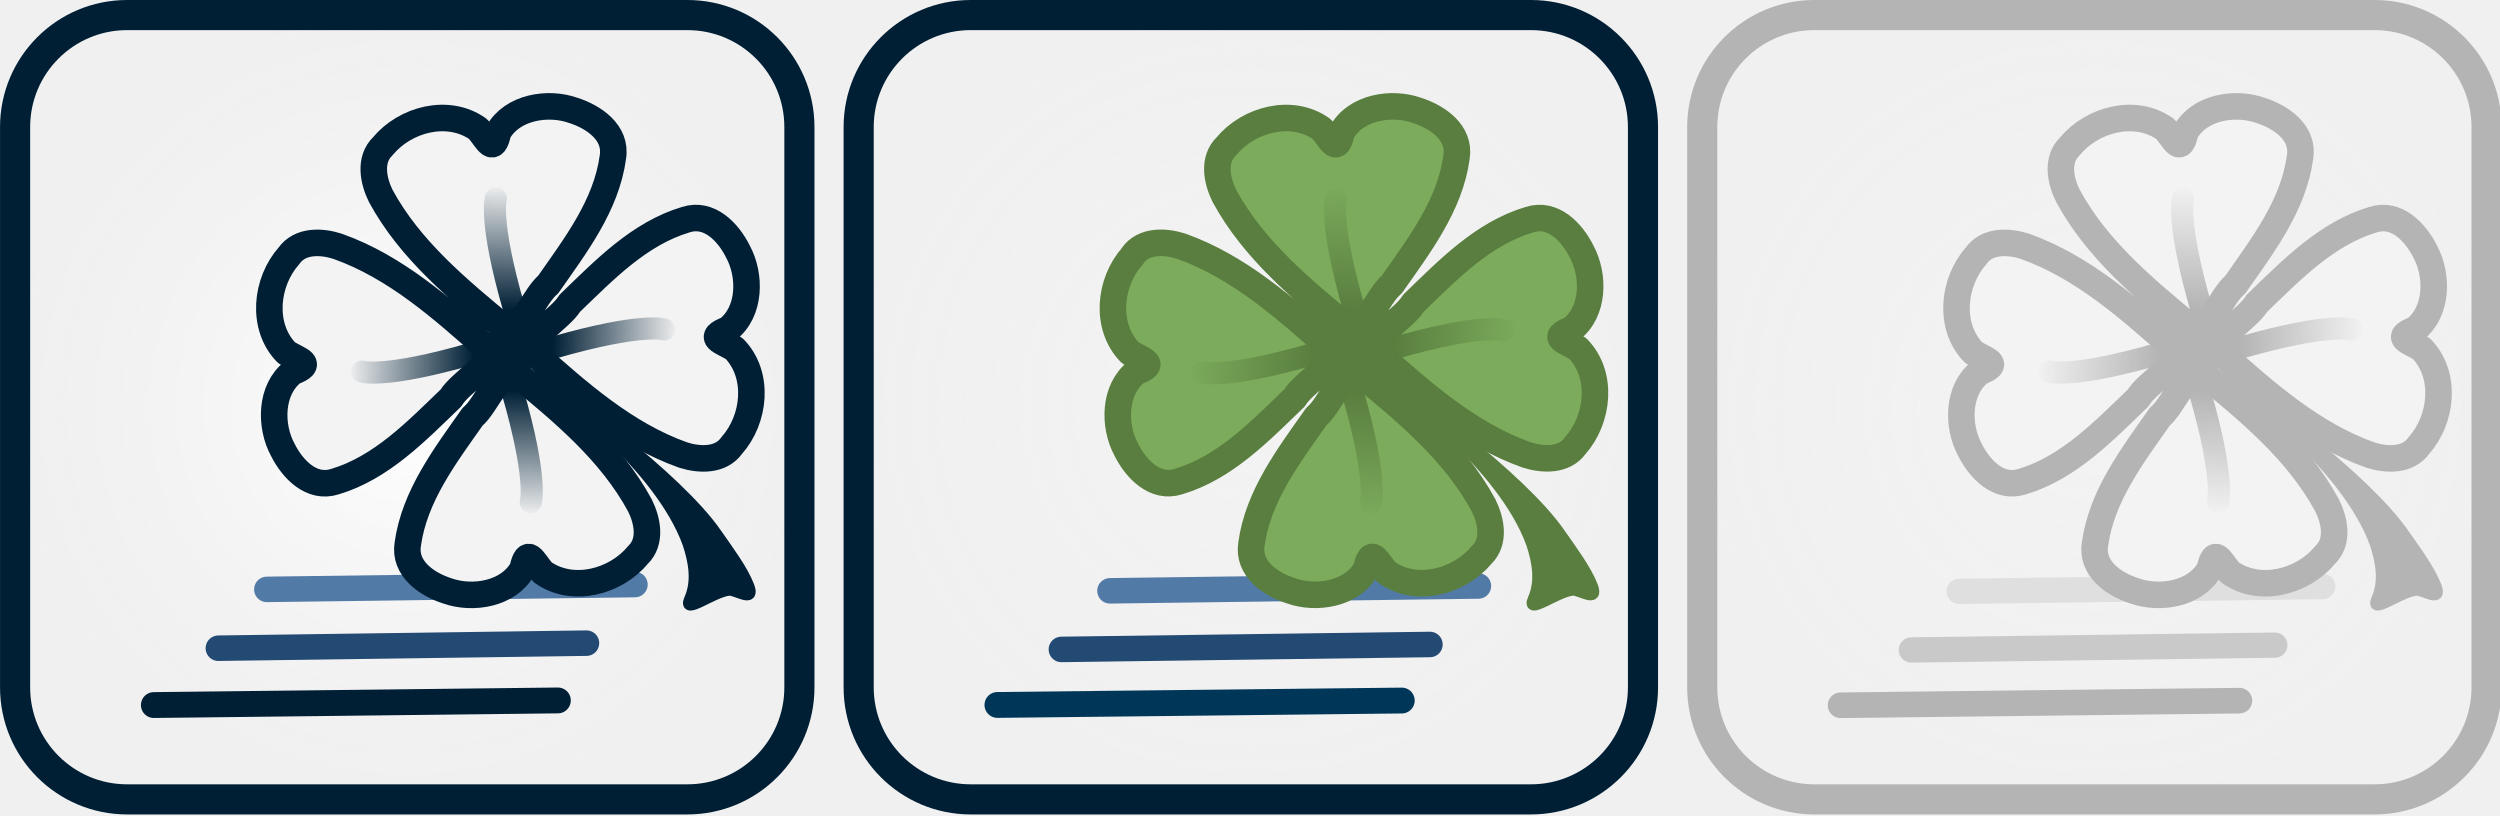
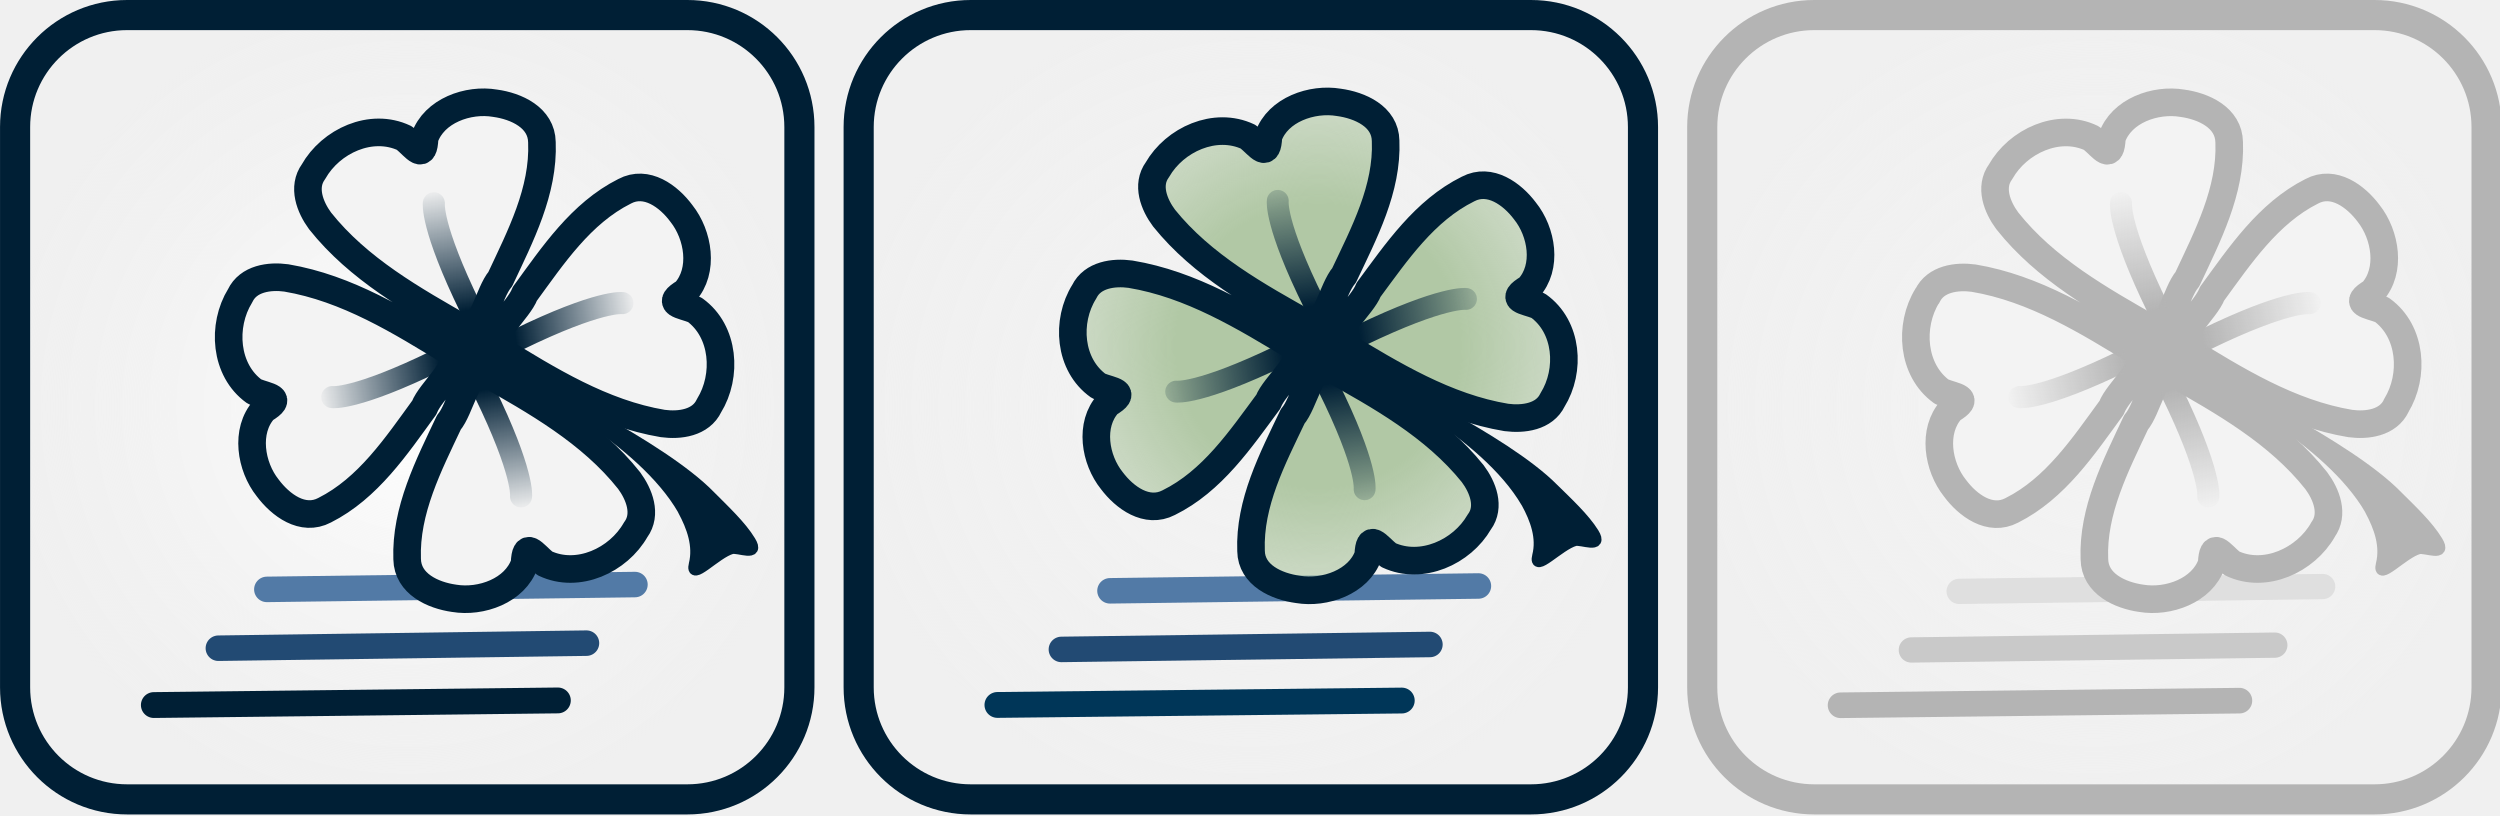
<svg xmlns="http://www.w3.org/2000/svg" xmlns:xlink="http://www.w3.org/1999/xlink" width="85.943" height="28.036" viewBox="0 0 22.739 7.418" version="1.1" id="svg40">
  <defs id="defs18">
    <linearGradient id="linearGradient51">
      <stop style="stop-color:#f3f3f3;stop-opacity:1;" offset="0" id="stop52" />
      <stop style="stop-color:#f3f3f3;stop-opacity:0;" offset="1" id="stop53" />
    </linearGradient>
    <linearGradient id="linearGradient49">
      <stop style="stop-color:#f3f3f3;stop-opacity:1;" offset="0" id="stop50" />
      <stop style="stop-color:#f3f3f3;stop-opacity:0;" offset="1" id="stop51" />
    </linearGradient>
    <linearGradient id="linearGradient48">
      <stop style="stop-color:#ffffff;stop-opacity:1;" offset="0" id="stop48" />
      <stop style="stop-color:#f3f3f3;stop-opacity:0;" offset="1" id="stop49" />
    </linearGradient>
-     <linearGradient xlink:href="#a" id="k" gradientUnits="userSpaceOnUse" x1="11.741" y1="4.093" x2="11.771" y2="5.598" gradientTransform="rotate(90,11.36,3.642)" />
    <linearGradient id="f">
      <stop style="stop-color:#b4b4b4;stop-opacity:1" offset="0" id="stop1" />
      <stop style="stop-color:#b4b4b4;stop-opacity:0" offset="1" id="stop2" />
    </linearGradient>
    <linearGradient id="h">
      <stop style="stop-color:#b4b4b4;stop-opacity:1" offset="0" id="stop3" />
      <stop style="stop-color:#b4b4b4;stop-opacity:0" offset="1" id="stop4" />
    </linearGradient>
    <linearGradient id="g">
      <stop style="stop-color:#b4b4b4;stop-opacity:1" offset="0" id="stop5" />
      <stop style="stop-color:#b4b4b4;stop-opacity:0" offset="1" id="stop6" />
    </linearGradient>
    <linearGradient id="c">
      <stop style="stop-color:#001f35;stop-opacity:1" offset="0" id="stop7" />
      <stop style="stop-color:#001f35;stop-opacity:0" offset="1" id="stop8" />
    </linearGradient>
    <linearGradient id="e">
      <stop style="stop-color:#001f35;stop-opacity:1" offset="0" id="stop9" />
      <stop style="stop-color:#001f35;stop-opacity:0" offset="1" id="stop10" />
    </linearGradient>
    <linearGradient id="d">
      <stop style="stop-color:#001f35;stop-opacity:1" offset="0" id="stop11" />
      <stop style="stop-color:#001f35;stop-opacity:0" offset="1" id="stop12" />
    </linearGradient>
    <linearGradient id="b">
      <stop style="stop-color:#001f35;stop-opacity:1" offset="0" id="stop13" />
      <stop style="stop-color:#001f35;stop-opacity:0" offset="1" id="stop14" />
    </linearGradient>
-     <linearGradient id="a">
-       <stop style="stop-color:#597e3f;stop-opacity:1" offset="0" id="stop15" />
-       <stop style="stop-color:#597e3f;stop-opacity:0" offset="1" id="stop16" />
-     </linearGradient>
-     <linearGradient xlink:href="#a" id="j" x1="11.741" y1="4.093" x2="11.771" y2="5.598" gradientUnits="userSpaceOnUse" />
    <linearGradient id="i">
      <stop style="stop-color:#b4b4b4;stop-opacity:1" offset="0" id="stop17" />
      <stop style="stop-color:#b4b4b4;stop-opacity:0" offset="1" id="stop18" />
    </linearGradient>
-     <linearGradient xlink:href="#a" id="l" gradientUnits="userSpaceOnUse" gradientTransform="rotate(-180,11.378,3.614)" x1="11.741" y1="4.093" x2="11.771" y2="5.598" />
-     <linearGradient xlink:href="#a" id="m" gradientUnits="userSpaceOnUse" gradientTransform="rotate(-90,11.351,3.6)" x1="11.741" y1="4.093" x2="11.771" y2="5.598" />
-     <linearGradient xlink:href="#b" id="n" x1="11.741" y1="4.093" x2="11.771" y2="5.598" gradientUnits="userSpaceOnUse" gradientTransform="rotate(2.681,7.736,-159.418)" />
-     <linearGradient xlink:href="#c" id="o" gradientUnits="userSpaceOnUse" gradientTransform="rotate(92.681,7.548,-0.004)" x1="11.741" y1="4.093" x2="11.771" y2="5.598" />
-     <linearGradient xlink:href="#d" id="p" gradientUnits="userSpaceOnUse" gradientTransform="rotate(-177.319,7.562,3.7)" x1="11.741" y1="4.093" x2="11.771" y2="5.598" />
-     <linearGradient xlink:href="#e" id="q" gradientUnits="userSpaceOnUse" gradientTransform="rotate(-87.319,7.531,7.594)" x1="11.741" y1="4.093" x2="11.771" y2="5.598" />
-     <linearGradient xlink:href="#f" id="r" gradientUnits="userSpaceOnUse" gradientTransform="rotate(2.681,15.41,168.443)" x1="11.741" y1="4.093" x2="11.771" y2="5.598" />
-     <linearGradient xlink:href="#g" id="s" gradientUnits="userSpaceOnUse" gradientTransform="rotate(92.681,15.22,7.318)" x1="11.741" y1="4.093" x2="11.771" y2="5.598" />
-     <linearGradient xlink:href="#h" id="t" gradientUnits="userSpaceOnUse" gradientTransform="rotate(-177.319,15.235,3.52)" x1="11.741" y1="4.093" x2="11.771" y2="5.598" />
-     <linearGradient xlink:href="#i" id="u" gradientUnits="userSpaceOnUse" gradientTransform="rotate(-87.319,15.204,-0.447)" x1="11.741" y1="4.093" x2="11.771" y2="5.598" />
+     <linearGradient xlink:href="#b" id="n" x1="11.741" y1="4.093" x2="11.771" y2="5.598" gradientUnits="userSpaceOnUse" gradientTransform="matrix(0.7528554,-0.09669676,0.09669676,0.7528554,-4.572095,1.561356)" />
+     <linearGradient xlink:href="#c" id="o" gradientUnits="userSpaceOnUse" gradientTransform="matrix(0.09669676,0.7528554,-0.7528554,0.09669676,5.975084,-5.699483)" x1="11.741" y1="4.093" x2="11.771" y2="5.598" />
+     <linearGradient xlink:href="#d" id="p" gradientUnits="userSpaceOnUse" gradientTransform="matrix(-0.7528554,0.09669676,-0.09669676,-0.7528554,13.25751,4.803953)" x1="11.741" y1="4.093" x2="11.771" y2="5.598" />
+     <linearGradient xlink:href="#e" id="q" gradientUnits="userSpaceOnUse" gradientTransform="matrix(-0.09669676,-0.7528554,0.7528554,-0.09669676,2.707755,12.06856)" x1="11.741" y1="4.093" x2="11.771" y2="5.598" />
+     <linearGradient xlink:href="#f" id="r" gradientUnits="userSpaceOnUse" gradientTransform="matrix(0.7528554,-0.09669676,0.09669676,0.7528554,10.77254,1.561527)" x1="11.741" y1="4.093" x2="11.771" y2="5.598" />
+     <linearGradient xlink:href="#g" id="s" gradientUnits="userSpaceOnUse" gradientTransform="matrix(0.09669676,0.7528554,-0.7528554,0.09669676,21.32035,-5.698673)" x1="11.741" y1="4.093" x2="11.771" y2="5.598" />
+     <linearGradient xlink:href="#h" id="t" gradientUnits="userSpaceOnUse" gradientTransform="matrix(-0.7528554,0.09669676,-0.09669676,-0.7528554,28.60342,4.803275)" x1="11.741" y1="4.093" x2="11.771" y2="5.598" />
+     <linearGradient xlink:href="#i" id="u" gradientUnits="userSpaceOnUse" gradientTransform="matrix(-0.09669676,-0.7528554,0.7528554,-0.09669676,18.05395,12.06831)" x1="11.741" y1="4.093" x2="11.771" y2="5.598" />
    <radialGradient xlink:href="#linearGradient48" id="radialGradient49" cx="3.704" cy="3.704" fx="3.704" fy="3.704" r="3.704" gradientUnits="userSpaceOnUse" />
    <radialGradient xlink:href="#linearGradient49" id="radialGradient51" cx="11.377" cy="3.704" fx="11.377" fy="3.704" r="3.704" gradientUnits="userSpaceOnUse" />
    <radialGradient xlink:href="#linearGradient51" id="radialGradient53" cx="19.05" cy="3.704" fx="19.05" fy="3.704" r="3.704" gradientUnits="userSpaceOnUse" />
+     <linearGradient xlink:href="#a" id="j" x1="11.741" y1="4.093" x2="11.771" y2="5.598" gradientUnits="userSpaceOnUse" gradientTransform="rotate(-10.45277,11.32158,4.915016)" />
+     <linearGradient id="a">
+       <stop style="stop-color:#84a771;stop-opacity:1;" offset="0.103" id="stop15" />
+       <stop style="stop-color:#84a771;stop-opacity:0.3;" offset="1" id="stop16" />
+     </linearGradient>
+     <linearGradient xlink:href="#linearGradient24" id="k" gradientUnits="userSpaceOnUse" x1="11.741" y1="4.093" x2="11.771" y2="5.598" gradientTransform="rotate(79.54723,11.2357,3.509964)" />
+     <linearGradient id="linearGradient24">
+       <stop style="stop-color:#84a771;stop-opacity:1;" offset="0.105" id="stop23" />
+       <stop style="stop-color:#84a771;stop-opacity:0.3;" offset="1" id="stop24" />
+     </linearGradient>
+     <linearGradient xlink:href="#linearGradient26" id="l" gradientUnits="userSpaceOnUse" gradientTransform="rotate(169.5472,11.25899,3.608839)" x1="11.741" y1="4.093" x2="11.771" y2="5.598" />
+     <linearGradient id="linearGradient26">
+       <stop style="stop-color:#84a771;stop-opacity:1;" offset="0.105" id="stop25" />
+       <stop style="stop-color:#84a771;stop-opacity:0.301;" offset="1" id="stop26" />
+     </linearGradient>
+     <linearGradient xlink:href="#linearGradient28" id="m" gradientUnits="userSpaceOnUse" gradientTransform="rotate(-100.4528,11.23833,3.70774)" x1="11.741" y1="4.093" x2="11.771" y2="5.598" />
+     <linearGradient id="linearGradient28">
+       <stop style="stop-color:#84a771;stop-opacity:1;" offset="0.095" id="stop27" />
+       <stop style="stop-color:#84a771;stop-opacity:0.3;" offset="1" id="stop28" />
+     </linearGradient>
+     <radialGradient xlink:href="#linearGradient5" id="radialGradient20" cx="11.138" cy="3.611" fx="11.138" fy="3.611" r="3.108" gradientTransform="matrix(0.7579398,0,0,0.7535832,3.549095,0.4246431)" gradientUnits="userSpaceOnUse" />
+     <linearGradient id="linearGradient5">
+       <stop style="stop-color:#b1c8a5;stop-opacity:1;" offset="0.551" id="stop19" />
+       <stop style="stop-color:#b1c8a5;stop-opacity:0.501;" offset="1" id="stop20" />
+     </linearGradient>
+     <linearGradient xlink:href="#linearGradient32" id="linearGradient1" gradientUnits="userSpaceOnUse" gradientTransform="matrix(0.7517643,-0.09513802,0.09655662,0.7407194,3.115553,1.543468)" x1="11.741" y1="4.093" x2="11.771" y2="5.598" />
+     <linearGradient id="linearGradient32">
+       <stop style="stop-color:#001f35;stop-opacity:1" offset="0" id="stop31" />
+       <stop style="stop-color:#001f35;stop-opacity:0.15;" offset="1" id="stop32" />
+     </linearGradient>
+     <linearGradient xlink:href="#linearGradient34" id="linearGradient2" gradientUnits="userSpaceOnUse" gradientTransform="matrix(0.09655662,0.7407194,-0.7517643,0.09513802,13.64744,-5.600326)" x1="11.741" y1="4.093" x2="11.771" y2="5.598" />
+     <linearGradient id="linearGradient34">
+       <stop style="stop-color:#001f35;stop-opacity:1" offset="0" id="stop33" />
+       <stop style="stop-color:#001f36;stop-opacity:0.15;" offset="1" id="stop34" />
+     </linearGradient>
+     <linearGradient xlink:href="#linearGradient22" id="linearGradient3" gradientUnits="userSpaceOnUse" gradientTransform="matrix(-0.7517643,0.09513802,-0.09655662,-0.7407194,20.91931,4.733794)" x1="11.741" y1="4.093" x2="11.771" y2="5.598" />
+     <linearGradient id="linearGradient22">
+       <stop style="stop-color:#001f35;stop-opacity:1" offset="0" id="stop21" />
+       <stop style="stop-color:#001f35;stop-opacity:0.147;" offset="1" id="stop22" />
+     </linearGradient>
+     <linearGradient xlink:href="#linearGradient34" id="linearGradient4" gradientUnits="userSpaceOnUse" gradientTransform="matrix(-0.09655662,-0.7407194,0.7517643,-0.09513802,10.38485,11.8813)" x1="11.741" y1="4.093" x2="11.771" y2="5.598" />
  </defs>
  <rect style="fill:none;stroke-width:5;stroke-linecap:round" width="100.911" height="81.417" x="3.244" y="3.445" rx="1.058" id="rect18" />
  <rect style="fill:url(#radialGradient49);stroke:#001f35;stroke-width:0.274;stroke-linecap:round;stroke-dasharray:none;stroke-opacity:1" width="7.134" height="7.134" x="0.137" y="0.137" rx="1.019" ry="1.019" id="rect19" />
  <rect style="fill:url(#radialGradient51);stroke:#001f35;stroke-width:0.274;stroke-linecap:round;stroke-dasharray:none;stroke-opacity:1" width="7.134" height="7.134" x="7.81" y="0.137" rx="1.019" ry="1.019" id="rect20" />
  <rect style="fill:url(#radialGradient53);stroke:#b4b4b4;stroke-width:0.274;stroke-linecap:round;stroke-dasharray:none;stroke-opacity:1" width="7.134" height="7.134" x="15.483" y="0.137" rx="1.019" ry="1.019" id="rect21" />
-   <g id="g46">
+   <g id="g8">
+     <g id="g42">
+       <path style="fill:none;stroke:#527aa6;stroke-width:0.232;stroke-linecap:round;stroke-dasharray:none;stroke-opacity:1" d="M 2.427,5.361 5.775,5.317" id="path22-5" />
+       <path style="fill:none;stroke:#001f35;stroke-width:0.235;stroke-linecap:round;stroke-dasharray:none;stroke-opacity:1" d="M 1.399,6.413 5.074,6.371" id="path24-2" />
+       <path style="fill:none;stroke:#224a73;stroke-width:0.232;stroke-linecap:round;stroke-dasharray:none;stroke-opacity:1" d="M 1.986,5.896 5.334,5.85" id="path25-5" />
+     </g>
+     <g id="g7">
+       <path style="fill:#001f35;fill-opacity:1;stroke:#001f35;stroke-width:0.1;stroke-linecap:round;stroke-linejoin:round;stroke-dasharray:none;stroke-opacity:1" d="M 6.212,4.638 C 6.297,4.795 6.356,4.964 6.315,5.131 6.274,5.298 6.511,5.03 6.655,4.99 6.715,4.974 6.913,5.068 6.824,4.922 6.741,4.784 6.584,4.638 6.458,4.511 6.012,4.052 4.786,3.474 4.786,3.474 c 0,0 1.048,0.504 1.427,1.164 z" id="path28" />
+       <g id="g6">
+         <circle style="fill:#ffffff;fill-opacity:1;stroke:none;stroke-width:0.007;stroke-linecap:round;stroke-linejoin:round;stroke-dasharray:none;stroke-opacity:1" cx="-0.541" cy="5.308" transform="rotate(-59.417)" r="0.293" id="circle26" />
+         <path style="fill:#f3f3f3;fill-opacity:1;stroke:#001f35;stroke-width:0.251;stroke-linecap:round;stroke-linejoin:round;stroke-dasharray:none" d="M 2.184,2.69 C 2.016,2.962 2.044,3.368 2.315,3.562 2.442,3.613 2.582,3.615 2.402,3.724 2.226,3.918 2.281,4.245 2.434,4.437 2.551,4.594 2.753,4.746 2.952,4.641 3.348,4.442 3.605,4.056 3.859,3.707 3.917,3.554 4.191,3.344 4.111,3.211 3.642,2.922 3.155,2.621 2.604,2.528 2.451,2.507 2.258,2.533 2.184,2.69 Z M 2.851,1.562 C 3.008,1.283 3.376,1.113 3.678,1.256 3.783,1.343 3.853,1.464 3.862,1.255 3.947,1.007 4.259,0.897 4.503,0.939 4.695,0.965 4.926,1.069 4.929,1.294 4.947,1.738 4.733,2.148 4.55,2.539 4.444,2.663 4.392,3.006 4.235,2.999 3.757,2.727 3.258,2.446 2.911,2.009 2.819,1.884 2.749,1.702 2.851,1.562 Z M 5.782,4.818 C 5.625,5.096 5.256,5.267 4.955,5.124 4.849,5.037 4.78,4.916 4.771,5.125 4.686,5.373 4.374,5.483 4.13,5.442 3.938,5.415 3.707,5.311 3.703,5.085 3.687,4.643 3.899,4.232 4.083,3.842 4.189,3.717 4.241,3.374 4.397,3.381 c 0.479,0.271 0.978,0.552 1.325,0.99 0.092,0.125 0.163,0.306 0.061,0.446 z M 6.449,3.69 C 6.617,3.418 6.589,3.013 6.319,2.818 6.191,2.768 6.051,2.765 6.231,2.657 6.407,2.462 6.352,2.136 6.198,1.942 6.083,1.786 5.88,1.634 5.681,1.74 5.284,1.939 5.028,2.324 4.774,2.672 4.716,2.826 4.441,3.037 4.522,3.17 4.991,3.458 5.478,3.76 6.028,3.852 6.182,3.873 6.375,3.847 6.449,3.69 Z" id="path27" />
+         <path style="fill:#001f35;fill-opacity:1;stroke:none;stroke-width:0.1;stroke-linecap:round;stroke-linejoin:round;stroke-dasharray:none;stroke-opacity:1" d="m 4.083,3.062 0.385,-0.068 0.062,0.35 -0.385,0.068 z" id="path29" />
+         <path style="fill:none;fill-opacity:1;stroke:url(#n);stroke-width:0.201;stroke-linecap:round;stroke-linejoin:round;stroke-dasharray:none;stroke-opacity:1" d="M 4.405,3.561 C 4.769,4.307 4.739,4.515 4.739,4.515 v 0" id="path30" />
+         <path style="fill:none;fill-opacity:1;stroke:url(#o);stroke-width:0.201;stroke-linecap:round;stroke-linejoin:round;stroke-dasharray:none;stroke-opacity:1" d="M 3.976,3.278 C 3.229,3.643 3.022,3.612 3.022,3.612 v 0" id="path31" />
+         <path style="fill:none;fill-opacity:1;stroke:url(#p);stroke-width:0.201;stroke-linecap:round;stroke-linejoin:round;stroke-dasharray:none;stroke-opacity:1" d="M 4.28,2.803 C 3.916,2.057 3.946,1.849 3.946,1.849 v 0" id="path32" />
+         <path style="fill:none;fill-opacity:1;stroke:url(#q);stroke-width:0.201;stroke-linecap:round;stroke-linejoin:round;stroke-dasharray:none;stroke-opacity:1" d="M 4.707,3.091 C 5.453,2.727 5.661,2.757 5.661,2.757 v 0" id="path33" />
+       </g>
+     </g>
+   </g>
+   <g id="g11">
+     <g id="g44">
+       <path style="fill:none;stroke:#dfdfdf;stroke-width:0.23;stroke-linecap:round;stroke-dasharray:none;stroke-opacity:1" d="m 17.82,5.379 3.306,-0.044" id="path10" />
+       <path style="fill:none;stroke:#c9c9c9;stroke-width:0.23;stroke-linecap:round;stroke-dasharray:none;stroke-opacity:1" d="m 17.385,5.912 3.306,-0.044" id="path11" />
+       <path style="fill:none;stroke:#b4b4b4;stroke-width:0.233;stroke-linecap:round;stroke-dasharray:none;stroke-opacity:1" d="m 16.741,6.415 3.628,-0.042" id="path13" />
+     </g>
+     <g id="g10">
+       <path style="fill:#b4b4b4;fill-opacity:1;stroke:#b4b4b4;stroke-width:0.1;stroke-linecap:round;stroke-linejoin:round;stroke-dasharray:none;stroke-opacity:1" d="m 21.558,4.638 c 0.085,0.158 0.144,0.326 0.102,0.494 -0.041,0.167 0.196,-0.102 0.34,-0.141 0.061,-0.016 0.258,0.078 0.17,-0.068 C 22.087,4.784 21.931,4.637 21.804,4.511 21.358,4.052 20.132,3.474 20.132,3.474 c 0,0 1.048,0.505 1.427,1.164 z" id="path35" />
+       <g id="g9">
+         <circle style="fill:#ffffff;fill-opacity:1;stroke:none;stroke-width:0.007;stroke-linecap:round;stroke-linejoin:round;stroke-dasharray:none;stroke-opacity:1" cx="7.267" cy="18.519" transform="rotate(-59.417)" r="0.293" id="circle33" />
+         <path style="fill:#f3f3f3;fill-opacity:1;stroke:#b4b4b4;stroke-width:0.251;stroke-linecap:round;stroke-linejoin:round;stroke-opacity:1;stroke-dasharray:none" d="m 17.53,2.69 c -0.168,0.272 -0.139,0.678 0.131,0.873 0.128,0.051 0.268,0.053 0.088,0.162 -0.176,0.194 -0.122,0.521 0.032,0.714 0.116,0.157 0.319,0.308 0.518,0.203 0.397,-0.199 0.652,-0.584 0.907,-0.933 0.058,-0.154 0.332,-0.364 0.252,-0.497 -0.469,-0.289 -0.956,-0.59 -1.506,-0.682 -0.154,-0.021 -0.347,0.005 -0.421,0.161 z m 0.667,-1.128 c 0.157,-0.278 0.527,-0.449 0.827,-0.305 0.106,0.087 0.175,0.208 0.185,-0.002 0.084,-0.248 0.396,-0.357 0.64,-0.316 0.193,0.026 0.424,0.13 0.427,0.356 C 20.293,1.738 20.079,2.148 19.896,2.539 19.79,2.663 19.738,3.006 19.581,2.999 19.103,2.727 18.604,2.446 18.258,2.009 18.165,1.884 18.094,1.702 18.197,1.562 Z m 2.932,3.257 C 20.971,5.096 20.602,5.267 20.301,5.124 20.195,5.037 20.126,4.916 20.117,5.125 20.032,5.373 19.72,5.483 19.476,5.442 19.284,5.415 19.053,5.311 19.05,5.085 19.032,4.643 19.246,4.232 19.429,3.842 c 0.107,-0.124 0.159,-0.467 0.314,-0.46 0.479,0.271 0.978,0.552 1.325,0.99 0.093,0.125 0.163,0.306 0.061,0.446 z M 21.795,3.69 C 21.963,3.418 21.935,3.013 21.665,2.818 21.537,2.768 21.397,2.765 21.577,2.657 21.753,2.462 21.698,2.136 21.545,1.942 21.429,1.786 21.226,1.634 21.027,1.74 20.631,1.939 20.374,2.324 20.12,2.672 c -0.058,0.154 -0.332,0.365 -0.251,0.498 0.469,0.288 0.956,0.59 1.507,0.682 0.153,0.021 0.346,-0.005 0.42,-0.162 z" id="path34" />
+         <path style="fill:#b4b4b4;fill-opacity:1;stroke:none;stroke-width:0.1;stroke-linecap:round;stroke-linejoin:round;stroke-dasharray:none;stroke-opacity:1" d="m 19.429,3.062 0.385,-0.068 0.062,0.35 -0.385,0.068 z" id="path36" />
+         <path style="fill:none;fill-opacity:1;stroke:url(#r);stroke-width:0.201;stroke-linecap:round;stroke-linejoin:round;stroke-dasharray:none;stroke-opacity:1" d="m 19.751,3.561 c 0.364,0.746 0.335,0.954 0.335,0.954 v 0" id="path37" />
+         <path style="fill:none;fill-opacity:1;stroke:url(#s);stroke-width:0.201;stroke-linecap:round;stroke-linejoin:round;stroke-dasharray:none;stroke-opacity:1" d="m 19.322,3.278 c -0.747,0.364 -0.954,0.334 -0.954,0.334 v 0" id="path38" />
+         <path style="fill:none;fill-opacity:1;stroke:url(#t);stroke-width:0.201;stroke-linecap:round;stroke-linejoin:round;stroke-dasharray:none;stroke-opacity:1" d="M 19.627,2.803 C 19.263,2.057 19.292,1.849 19.292,1.849 v 0" id="path39" />
+         <path style="fill:none;fill-opacity:1;stroke:url(#u);stroke-width:0.201;stroke-linecap:round;stroke-linejoin:round;stroke-dasharray:none;stroke-opacity:1" d="m 20.053,3.091 c 0.747,-0.364 0.954,-0.334 0.954,-0.334 v 0" id="path40" />
+       </g>
+     </g>
+   </g>
+   <g id="g5">
    <g id="g43">
      <path style="fill:none;stroke:#527aa6;stroke-width:0.232;stroke-linecap:round;stroke-dasharray:none;stroke-opacity:1" d="m 10.096,5.374 3.351,-0.044" id="path16" />
      <path style="fill:none;stroke:#224a73;stroke-width:0.232;stroke-linecap:round;stroke-dasharray:none;stroke-opacity:1" d="M 9.654,5.907 13.006,5.862" id="path17" />
      <path style="fill:none;stroke:#003658;stroke-width:0.235;stroke-linecap:round;stroke-dasharray:none;stroke-opacity:1" d="M 9.072,6.412 12.75,6.372" id="path19" />
    </g>
-     <g id="g41" transform="matrix(0.7589423,0,0,0.7589461,3.6751,0.4492135)">
-       <g transform="rotate(-49.417,8.557,-5.044)" style="fill:#7cab5b;fill-opacity:1;stroke:#597e3f;stroke-opacity:1" id="g21">
-         <circle style="fill:#7cab5b;fill-opacity:1;stroke:#597e3f;stroke-width:0.01;stroke-linecap:round;stroke-linejoin:round;stroke-dasharray:none;stroke-opacity:1" cx="3.837" cy="2.692" r="0.386" id="circle21" />
-         <path style="fill:#7cab5b;fill-opacity:1;stroke:#597e3f;stroke-width:0.318;stroke-linecap:round;stroke-linejoin:round;stroke-opacity:1" d="M 2.962,-0.02 C 2.54,-0.03 2.1,0.274 2.06,0.711 2.087,0.89 2.179,1.051 1.935,0.919 1.597,0.85 1.263,1.13 1.147,1.434 1.047,1.67 1.011,2.002 1.264,2.157 1.754,2.474 2.364,2.506 2.93,2.561 3.142,2.523 3.565,2.694 3.662,2.513 3.675,1.788 3.691,1.033 3.427,0.346 3.347,0.158 3.189,-0.044 2.961,-0.022 Z M 4.688,-0.021 C 5.109,-0.029 5.55,0.275 5.589,0.712 5.562,0.891 5.47,1.052 5.714,0.92 6.052,0.85 6.386,1.131 6.502,1.435 6.602,1.671 6.638,2.003 6.385,2.158 5.895,2.475 5.285,2.507 4.719,2.562 4.507,2.524 4.084,2.695 3.987,2.514 3.974,1.789 3.958,1.034 4.222,0.347 4.302,0.159 4.461,-0.043 4.688,-0.021 Z M 2.96,5.488 C 2.54,5.495 2.098,5.191 2.059,4.755 2.087,4.575 2.178,4.415 1.934,4.546 1.596,4.616 1.262,4.336 1.146,4.031 1.046,3.796 1.01,3.464 1.263,3.309 1.753,2.992 2.363,2.959 2.929,2.905 3.142,2.942 3.565,2.772 3.661,2.953 3.675,3.678 3.69,4.433 3.426,5.119 3.346,5.307 3.188,5.509 2.96,5.488 Z m 1.726,0 C 5.108,5.495 5.548,5.191 5.588,4.755 5.56,4.575 5.468,4.415 5.712,4.546 6.051,4.616 6.385,4.336 6.501,4.031 6.601,3.796 6.637,3.464 6.383,3.309 5.893,2.992 5.283,2.959 4.718,2.905 4.505,2.942 4.082,2.772 3.985,2.953 3.972,3.678 3.957,4.433 4.221,5.119 c 0.08,0.188 0.238,0.39 0.465,0.369 z" id="path21" />
+     <g id="g4">
+       <path style="fill:#001f35;fill-opacity:1;stroke:#001f35;stroke-width:0.1;stroke-linecap:round;stroke-linejoin:round;stroke-dasharray:none;stroke-opacity:1" d="m 13.884,4.57 c 0.085,0.155 0.144,0.321 0.102,0.486 -0.041,0.164 0.196,-0.1 0.339,-0.139 0.06,-0.016 0.258,0.077 0.17,-0.067 -0.084,-0.136 -0.24,-0.28 -0.366,-0.404 -0.446,-0.452 -1.67,-1.02 -1.67,-1.02 0,0 1.047,0.496 1.425,1.145 z" id="path28-6" />
+       <g id="g2">
+         <ellipse style="fill:#ffffff;fill-opacity:1;stroke:none;stroke-width:0.007;stroke-linecap:round;stroke-linejoin:round;stroke-dasharray:none;stroke-opacity:1" cx="3.325" cy="11.871" transform="matrix(0.5143761,-0.8575647,0.8641617,0.5032143,0,0)" id="circle26-5" rx="0.289" ry="0.291" />
+         <path style="fill:url(#radialGradient20);fill-opacity:1;stroke:#001f35;stroke-width:0.251;stroke-linecap:round;stroke-linejoin:round;stroke-dasharray:none" d="m 9.862,2.653 c -0.168,0.268 -0.139,0.667 0.131,0.858 0.127,0.05 0.267,0.052 0.088,0.159 -0.176,0.191 -0.121,0.512 0.032,0.702 0.116,0.154 0.318,0.303 0.517,0.2 0.396,-0.195 0.652,-0.575 0.906,-0.918 0.058,-0.151 0.332,-0.358 0.251,-0.489 -0.468,-0.284 -0.954,-0.58 -1.505,-0.671 -0.153,-0.021 -0.345,0.005 -0.42,0.159 z M 10.527,1.544 c 0.157,-0.274 0.525,-0.442 0.826,-0.3 0.105,0.086 0.175,0.205 0.184,-0.002 0.085,-0.244 0.397,-0.352 0.64,-0.311 0.192,0.026 0.423,0.128 0.426,0.35 0.018,0.436 -0.196,0.839 -0.378,1.224 C 12.118,2.628 12.066,2.965 11.91,2.958 11.432,2.691 10.934,2.414 10.588,1.984 10.496,1.861 10.426,1.682 10.527,1.544 Z m 2.928,3.204 C 13.298,5.022 12.929,5.189 12.629,5.049 12.523,4.963 12.454,4.844 12.445,5.05 12.36,5.294 12.048,5.402 11.806,5.361 11.613,5.335 11.382,5.233 11.379,5.011 11.362,4.575 11.575,4.171 11.758,3.787 11.864,3.664 11.916,3.327 12.072,3.334 c 0.479,0.266 0.976,0.543 1.323,0.974 0.092,0.123 0.162,0.301 0.061,0.439 z M 14.121,3.638 C 14.288,3.37 14.26,2.971 13.99,2.78 13.863,2.73 13.723,2.728 13.903,2.621 14.079,2.43 14.024,2.109 13.87,1.918 13.755,1.765 13.552,1.615 13.353,1.719 12.957,1.915 12.702,2.293 12.448,2.636 c -0.058,0.151 -0.332,0.359 -0.251,0.49 0.468,0.283 0.954,0.58 1.504,0.671 0.154,0.02 0.346,-0.005 0.42,-0.159 z" id="path27-2" />
+         <path style="fill:#001f35;fill-opacity:1;stroke:none;stroke-width:0.1;stroke-linecap:round;stroke-linejoin:round;stroke-dasharray:none;stroke-opacity:1" d="m 11.758,3.02 0.384,-0.067 0.062,0.344 -0.384,0.067 z" id="path29-7" />
+         <path style="fill:none;fill-opacity:1;stroke:url(#linearGradient1);stroke-width:0.199;stroke-linecap:round;stroke-linejoin:round;stroke-dasharray:none;stroke-opacity:1" d="m 12.079,3.511 c 0.364,0.734 0.333,0.939 0.333,0.939 v 0" id="path30-7" />
+         <path style="fill:none;fill-opacity:1;stroke:url(#linearGradient2);stroke-width:0.199;stroke-linecap:round;stroke-linejoin:round;stroke-dasharray:none;stroke-opacity:1" d="m 11.651,3.233 c -0.745,0.359 -0.953,0.329 -0.953,0.329 v 0" id="path31-9" />
+         <path style="fill:none;fill-opacity:1;stroke:url(#linearGradient3);stroke-width:0.199;stroke-linecap:round;stroke-linejoin:round;stroke-dasharray:none;stroke-opacity:1" d="M 11.955,2.765 C 11.591,2.031 11.622,1.827 11.622,1.827 v 0" id="path32-5" />
+         <path style="fill:none;fill-opacity:1;stroke:url(#linearGradient4);stroke-width:0.199;stroke-linecap:round;stroke-linejoin:round;stroke-dasharray:none;stroke-opacity:1" d="m 12.381,3.048 c 0.745,-0.358 0.953,-0.329 0.953,-0.329 v 0" id="path33-3" />
      </g>
-       <path style="fill:#597e3f;fill-opacity:1;stroke:#597e3f;stroke-width:0.132;stroke-linecap:round;stroke-linejoin:round;stroke-dasharray:none;stroke-opacity:1" d="m 13.513,5.922 c 0.074,0.224 0.112,0.456 0.02,0.664 -0.091,0.207 0.278,-0.087 0.473,-0.105 0.083,-0.007 0.317,0.16 0.236,-0.05 C 14.165,6.233 13.995,6.007 13.861,5.814 13.387,5.116 11.928,4.086 11.928,4.086 c 0,0 1.244,0.895 1.585,1.836 z M 11.096,3.258 h 0.653 v 0.703 h -0.653 z" id="path22" />
-       <path style="fill:none;fill-opacity:1;stroke:url(#j);stroke-width:0.265;stroke-linecap:round;stroke-linejoin:round;stroke-dasharray:none;stroke-opacity:1" d="m 11.395,4.12 c 0.35,1.036 0.277,1.302 0.277,1.302 v 0" transform="rotate(2.681,11.376,3.614)" id="path23" />
-       <path style="fill:none;fill-opacity:1;stroke:url(#k);stroke-width:0.265;stroke-linecap:round;stroke-linejoin:round;stroke-dasharray:none;stroke-opacity:1" d="M 10.882,3.678 C 9.846,4.028 9.579,3.955 9.579,3.955 v 0" transform="rotate(2.681,11.376,3.614)" id="path24" />
-       <path style="fill:none;fill-opacity:1;stroke:url(#l);stroke-width:0.265;stroke-linecap:round;stroke-linejoin:round;stroke-dasharray:none;stroke-opacity:1" d="M 11.36,3.108 C 11.01,2.072 11.083,1.806 11.083,1.806 v 0" transform="rotate(2.681,11.376,3.614)" id="path25" />
-       <path style="fill:none;fill-opacity:1;stroke:url(#m);stroke-width:0.265;stroke-linecap:round;stroke-linejoin:round;stroke-dasharray:none;stroke-opacity:1" d="M 11.87,3.556 C 12.906,3.206 13.172,3.28 13.172,3.28 v 0" transform="rotate(2.681,11.376,3.614)" id="path26" />
-     </g>
-   </g>
-   <g id="g45">
-     <g id="g42">
-       <path style="fill:none;stroke:#527aa6;stroke-width:0.232;stroke-linecap:round;stroke-dasharray:none;stroke-opacity:1" d="M 2.427,5.361 5.775,5.317" id="path22-5" />
-       <path style="fill:none;stroke:#001f35;stroke-width:0.235;stroke-linecap:round;stroke-dasharray:none;stroke-opacity:1" d="M 1.399,6.413 5.074,6.371" id="path24-2" />
-       <path style="fill:none;stroke:#224a73;stroke-width:0.232;stroke-linecap:round;stroke-dasharray:none;stroke-opacity:1" d="M 1.986,5.896 5.334,5.85" id="path25-5" />
-     </g>
-     <g id="g33" transform="matrix(0.7590399,0,0,0.7590399,1.82479,0.4490038)">
-       <circle style="fill:#ffffff;fill-opacity:1;stroke:none;stroke-width:0.01;stroke-linecap:round;stroke-linejoin:round;stroke-dasharray:none;stroke-opacity:1" cx="-0.315" cy="5.126" transform="rotate(-49.417)" r="0.386" id="circle26" />
-       <path style="fill:#f3f3f3;fill-opacity:1;stroke:#001f35;stroke-width:0.318;stroke-linecap:round;stroke-linejoin:round" d="M 1.059,2.473 C 0.779,2.788 0.723,3.321 1.029,3.635 1.183,3.73 1.364,3.765 1.106,3.865 0.833,4.077 0.829,4.513 0.984,4.798 1.099,5.028 1.327,5.271 1.609,5.18 2.169,5.013 2.59,4.571 3,4.177 3.11,3.991 3.514,3.781 3.44,3.59 2.898,3.108 2.335,2.606 1.641,2.36 1.447,2.297 1.191,2.287 1.059,2.473 Z M 2.182,1.162 C 2.45,0.837 2.967,0.7 3.325,0.955 3.442,1.092 3.505,1.265 3.564,0.995 3.731,0.693 4.161,0.622 4.468,0.732 4.711,0.81 4.988,0.998 4.94,1.291 4.862,1.87 4.49,2.353 4.164,2.819 3.997,2.956 3.851,3.389 3.65,3.344 3.091,2.882 2.508,2.403 2.158,1.756 2.068,1.573 2.018,1.321 2.182,1.162 Z M 5.241,6.058 C 4.973,6.383 4.455,6.52 4.098,6.266 3.98,6.128 3.918,5.955 3.858,6.225 3.691,6.527 3.261,6.598 2.955,6.489 2.711,6.411 2.435,6.223 2.482,5.929 2.562,5.351 2.932,4.867 3.259,4.402 3.426,4.265 3.572,3.832 3.772,3.877 4.332,4.338 4.914,4.817 5.264,5.465 5.355,5.648 5.405,5.899 5.241,6.058 Z M 6.364,4.747 C 6.644,4.432 6.7,3.9 6.394,3.586 6.24,3.491 6.059,3.456 6.317,3.356 6.59,3.144 6.594,2.708 6.438,2.422 6.324,2.193 6.096,1.949 5.813,2.041 5.253,2.208 4.833,2.649 4.423,3.043 4.313,3.229 3.908,3.44 3.983,3.631 4.525,4.112 5.088,4.615 5.781,4.861 5.976,4.923 6.232,4.934 6.364,4.747 Z" id="path27" />
-       <path style="fill:#001f35;fill-opacity:1;stroke:#001f35;stroke-width:0.132;stroke-linecap:round;stroke-linejoin:round;stroke-dasharray:none;stroke-opacity:1" d="M 5.84,5.922 C 5.914,6.146 5.952,6.378 5.86,6.586 5.769,6.793 6.138,6.499 6.333,6.481 6.415,6.474 6.65,6.641 6.569,6.431 6.492,6.233 6.322,6.007 6.188,5.814 5.714,5.116 4.255,4.086 4.255,4.086 c 0,0 1.245,0.894 1.585,1.836 z" id="path28" />
-       <path style="fill:#001f35;fill-opacity:1;stroke:none;stroke-width:0.132;stroke-linecap:round;stroke-linejoin:round;stroke-dasharray:none;stroke-opacity:1" d="M 3.438,3.391 H 3.953 V 3.859 H 3.438 Z" id="path29" />
-       <path style="fill:none;fill-opacity:1;stroke:url(#n);stroke-width:0.265;stroke-linecap:round;stroke-linejoin:round;stroke-dasharray:none;stroke-opacity:1" d="m 3.741,4.112 c 0.302,1.051 0.215,1.314 0.215,1.314 v 0" id="path30" />
-       <path style="fill:none;fill-opacity:1;stroke:url(#o);stroke-width:0.265;stroke-linecap:round;stroke-linejoin:round;stroke-dasharray:none;stroke-opacity:1" d="M 3.249,3.647 C 2.197,3.949 1.935,3.862 1.935,3.862 v 0" id="path31" />
-       <path style="fill:none;fill-opacity:1;stroke:url(#p);stroke-width:0.265;stroke-linecap:round;stroke-linejoin:round;stroke-dasharray:none;stroke-opacity:1" d="M 3.753,3.1 C 3.451,2.049 3.538,1.786 3.538,1.786 v 0" id="path32" />
-       <path style="fill:none;fill-opacity:1;stroke:url(#q);stroke-width:0.265;stroke-linecap:round;stroke-linejoin:round;stroke-dasharray:none;stroke-opacity:1" d="M 4.241,3.571 C 5.292,3.27 5.555,3.356 5.555,3.356 v 0" id="path33" />
-     </g>
-   </g>
-   <g id="g47">
-     <g id="g44">
-       <path style="fill:none;stroke:#dfdfdf;stroke-width:0.23;stroke-linecap:round;stroke-dasharray:none;stroke-opacity:1" d="m 17.82,5.379 3.306,-0.044" id="path10" />
-       <path style="fill:none;stroke:#c9c9c9;stroke-width:0.23;stroke-linecap:round;stroke-dasharray:none;stroke-opacity:1" d="m 17.385,5.912 3.306,-0.044" id="path11" />
-       <path style="fill:none;stroke:#b4b4b4;stroke-width:0.233;stroke-linecap:round;stroke-dasharray:none;stroke-opacity:1" d="m 16.741,6.415 3.628,-0.042" id="path13" />
-     </g>
-     <g id="g40" transform="matrix(0.7590399,0,0,0.7590399,5.5227,0.4490057)">
-       <circle style="fill:#ffffff;fill-opacity:1;stroke:none;stroke-width:0.01;stroke-linecap:round;stroke-linejoin:round;stroke-dasharray:none;stroke-opacity:1" cx="9.668" cy="16.781" transform="rotate(-49.417)" r="0.386" id="circle33" />
-       <path style="fill:#f3f3f3;fill-opacity:1;stroke:#b4b4b4;stroke-width:0.318;stroke-linecap:round;stroke-linejoin:round;stroke-opacity:1" d="m 16.405,2.473 c -0.28,0.315 -0.336,0.848 -0.03,1.162 0.154,0.095 0.335,0.13 0.077,0.23 -0.273,0.212 -0.277,0.648 -0.122,0.933 0.115,0.23 0.343,0.473 0.626,0.382 0.56,-0.167 0.98,-0.609 1.39,-1.003 C 18.456,3.991 18.86,3.781 18.786,3.59 18.244,3.108 17.681,2.606 16.988,2.36 16.793,2.297 16.537,2.287 16.405,2.473 Z m 1.123,-1.311 c 0.268,-0.325 0.786,-0.462 1.143,-0.207 0.118,0.137 0.18,0.31 0.24,0.04 0.166,-0.302 0.596,-0.373 0.903,-0.263 0.244,0.078 0.52,0.266 0.472,0.559 C 20.208,1.87 19.836,2.353 19.51,2.819 19.343,2.956 19.197,3.389 18.996,3.344 18.437,2.882 17.854,2.403 17.505,1.756 17.413,1.573 17.363,1.321 17.528,1.162 Z m 3.059,4.896 C 20.319,6.383 19.801,6.52 19.444,6.266 19.326,6.128 19.264,5.955 19.204,6.225 19.037,6.527 18.608,6.598 18.301,6.489 18.057,6.411 17.781,6.223 17.829,5.929 c 0.078,-0.578 0.45,-1.062 0.776,-1.527 0.167,-0.137 0.313,-0.57 0.513,-0.525 0.56,0.461 1.143,0.94 1.492,1.588 0.092,0.183 0.142,0.434 -0.023,0.593 z M 21.71,4.747 C 21.99,4.432 22.046,3.9 21.74,3.586 21.586,3.491 21.405,3.456 21.663,3.356 21.936,3.144 21.94,2.708 21.785,2.422 21.67,2.193 21.442,1.949 21.16,2.041 20.6,2.208 20.179,2.649 19.769,3.043 c -0.11,0.186 -0.514,0.397 -0.44,0.588 0.542,0.481 1.105,0.984 1.799,1.23 0.194,0.062 0.45,0.073 0.582,-0.114 z" id="path34" />
-       <path style="fill:#b4b4b4;fill-opacity:1;stroke:#b4b4b4;stroke-width:0.132;stroke-linecap:round;stroke-linejoin:round;stroke-dasharray:none;stroke-opacity:1" d="m 21.186,5.922 c 0.074,0.224 0.112,0.456 0.02,0.664 -0.091,0.207 0.278,-0.087 0.473,-0.105 0.083,-0.007 0.317,0.16 0.236,-0.05 C 21.838,6.233 21.669,6.007 21.534,5.814 21.06,5.116 19.601,4.086 19.601,4.086 c 0,0 1.244,0.895 1.585,1.836 z" id="path35" />
-       <path style="fill:#b4b4b4;fill-opacity:1;stroke:none;stroke-width:0.132;stroke-linecap:round;stroke-linejoin:round;stroke-dasharray:none;stroke-opacity:1" d="m 18.784,3.391 h 0.515 v 0.468 h -0.515 z" id="path36" />
-       <path style="fill:none;fill-opacity:1;stroke:url(#r);stroke-width:0.265;stroke-linecap:round;stroke-linejoin:round;stroke-dasharray:none;stroke-opacity:1" d="m 19.087,4.112 c 0.302,1.051 0.216,1.314 0.216,1.314 v 0" id="path37" />
-       <path style="fill:none;fill-opacity:1;stroke:url(#s);stroke-width:0.265;stroke-linecap:round;stroke-linejoin:round;stroke-dasharray:none;stroke-opacity:1" d="m 18.595,3.647 c -1.052,0.302 -1.314,0.215 -1.314,0.215 v 0" id="path38" />
-       <path style="fill:none;fill-opacity:1;stroke:url(#t);stroke-width:0.265;stroke-linecap:round;stroke-linejoin:round;stroke-dasharray:none;stroke-opacity:1" d="M 19.1,3.1 C 18.798,2.049 18.884,1.786 18.884,1.786 v 0" id="path39" />
-       <path style="fill:none;fill-opacity:1;stroke:url(#u);stroke-width:0.265;stroke-linecap:round;stroke-linejoin:round;stroke-dasharray:none;stroke-opacity:1" d="M 19.587,3.571 C 20.639,3.27 20.901,3.356 20.901,3.356 v 0" id="path40" />
    </g>
  </g>
</svg>
